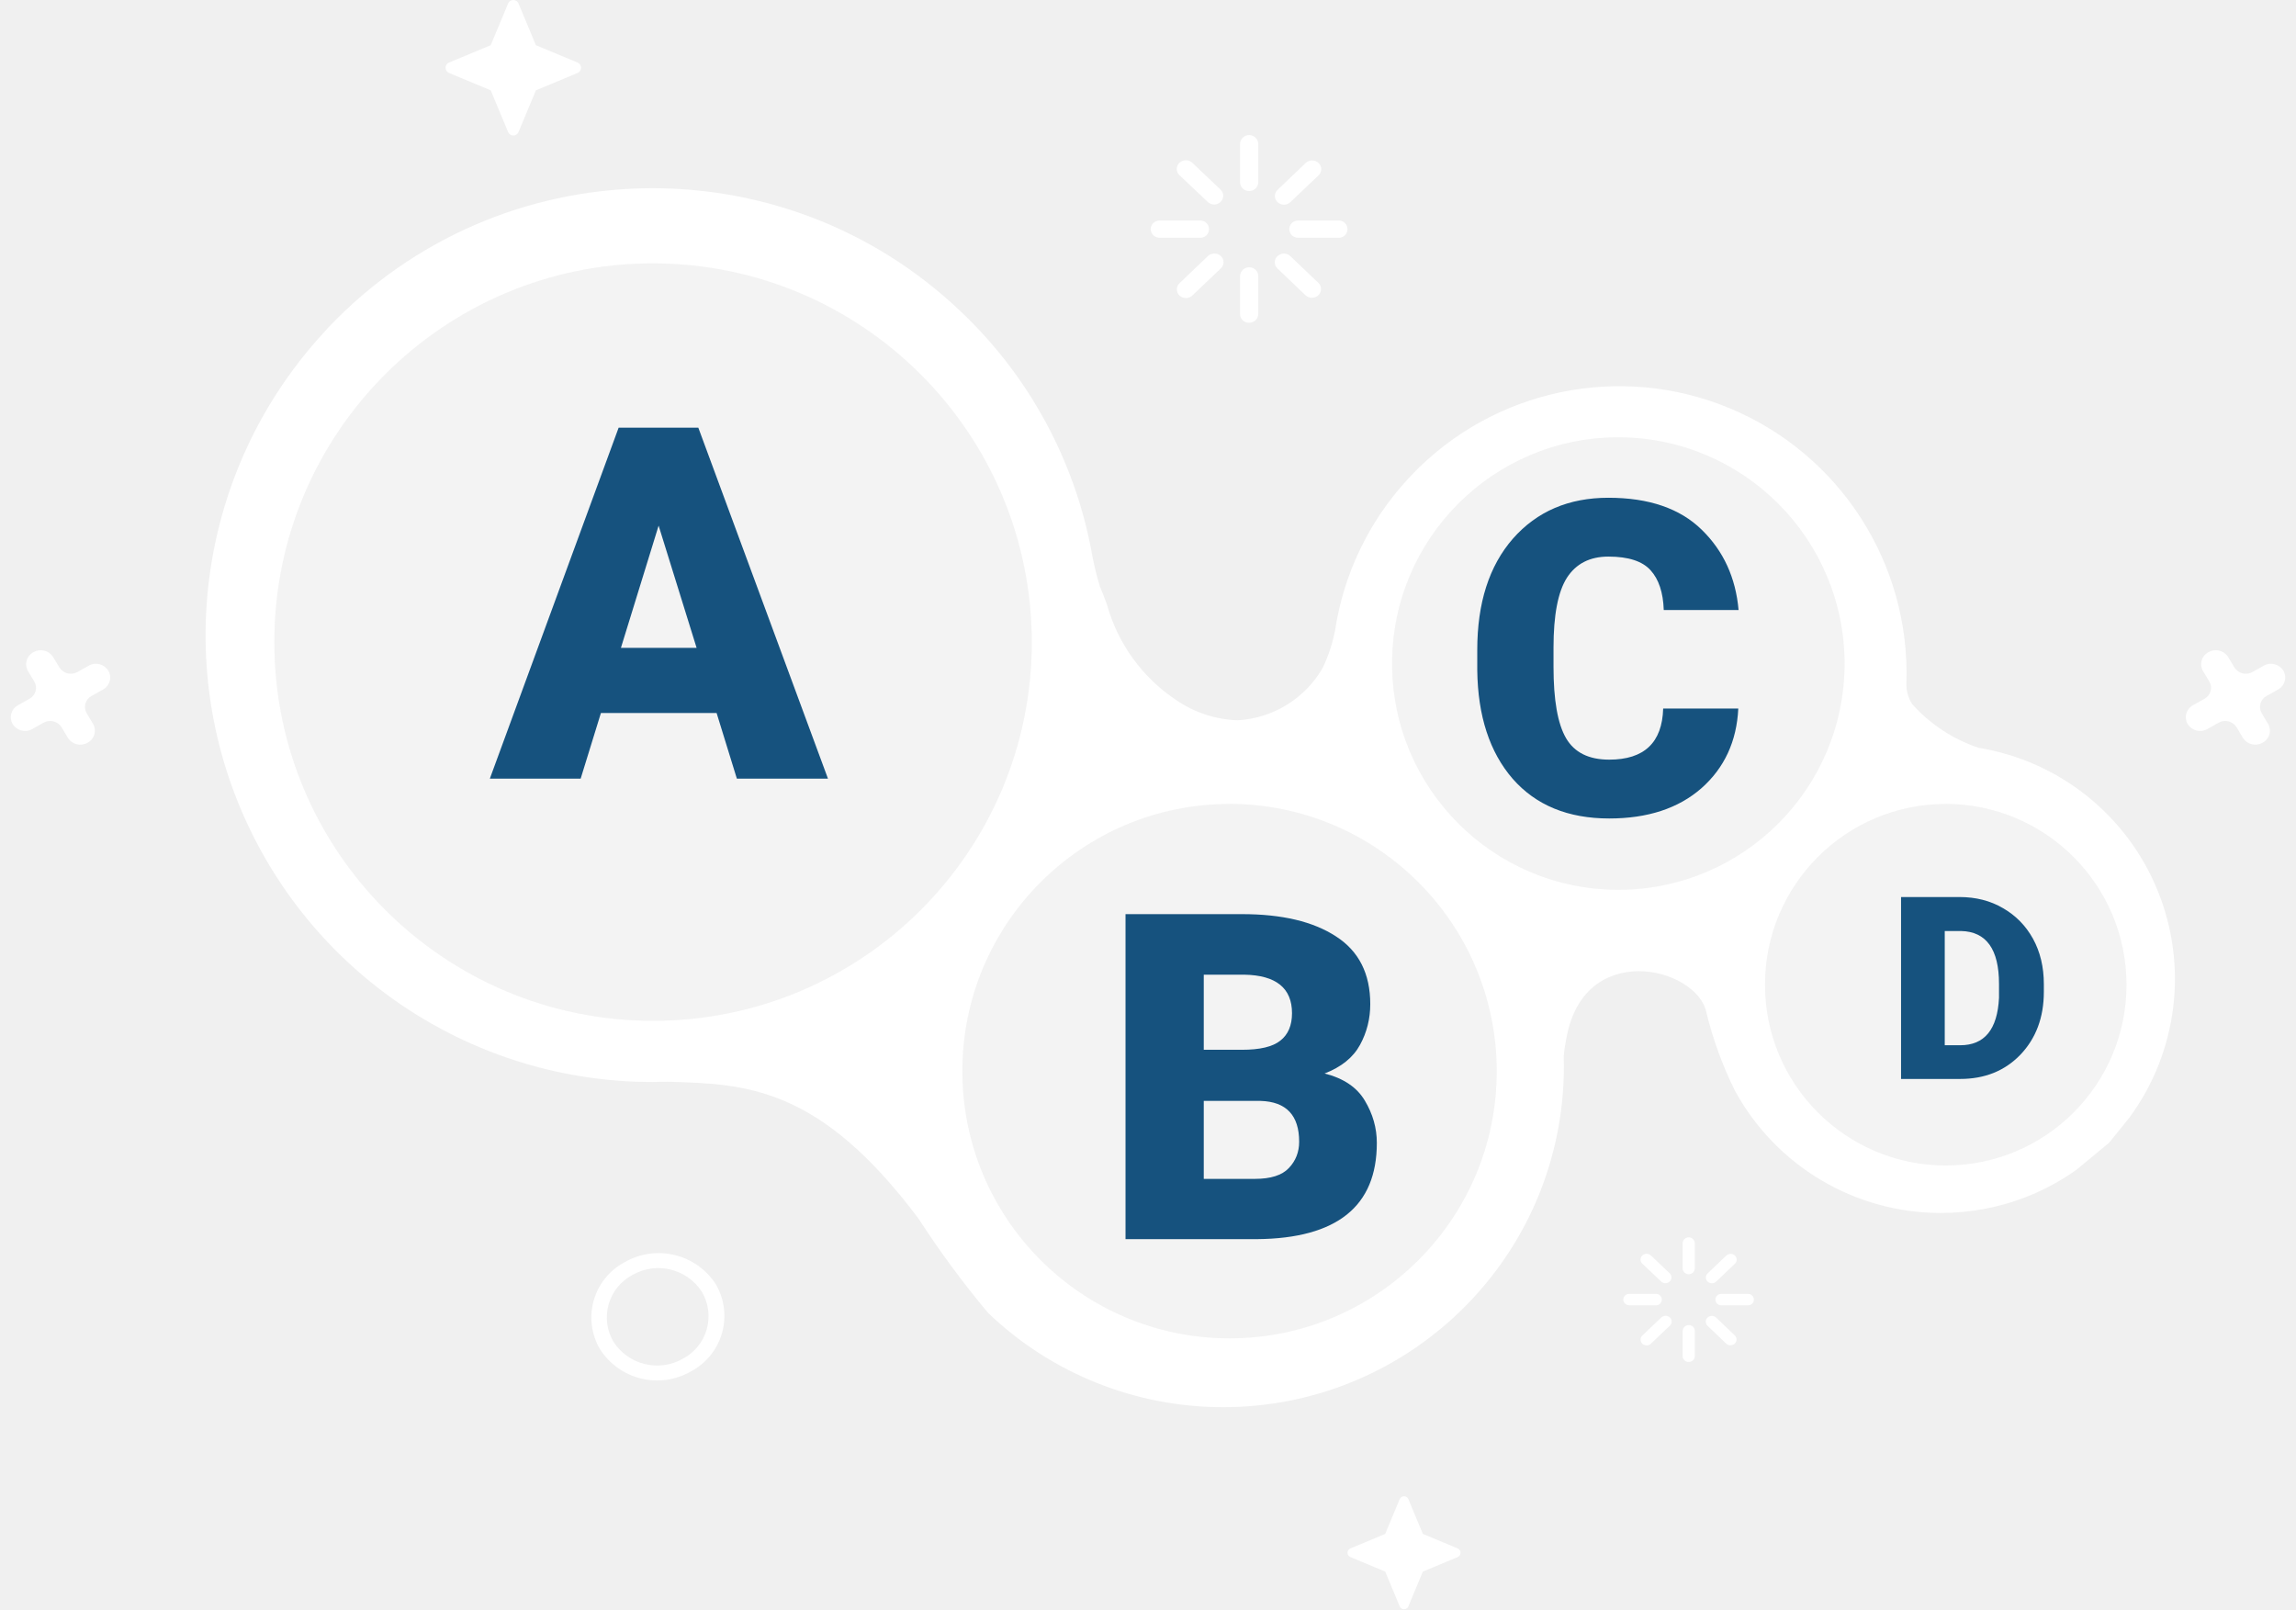
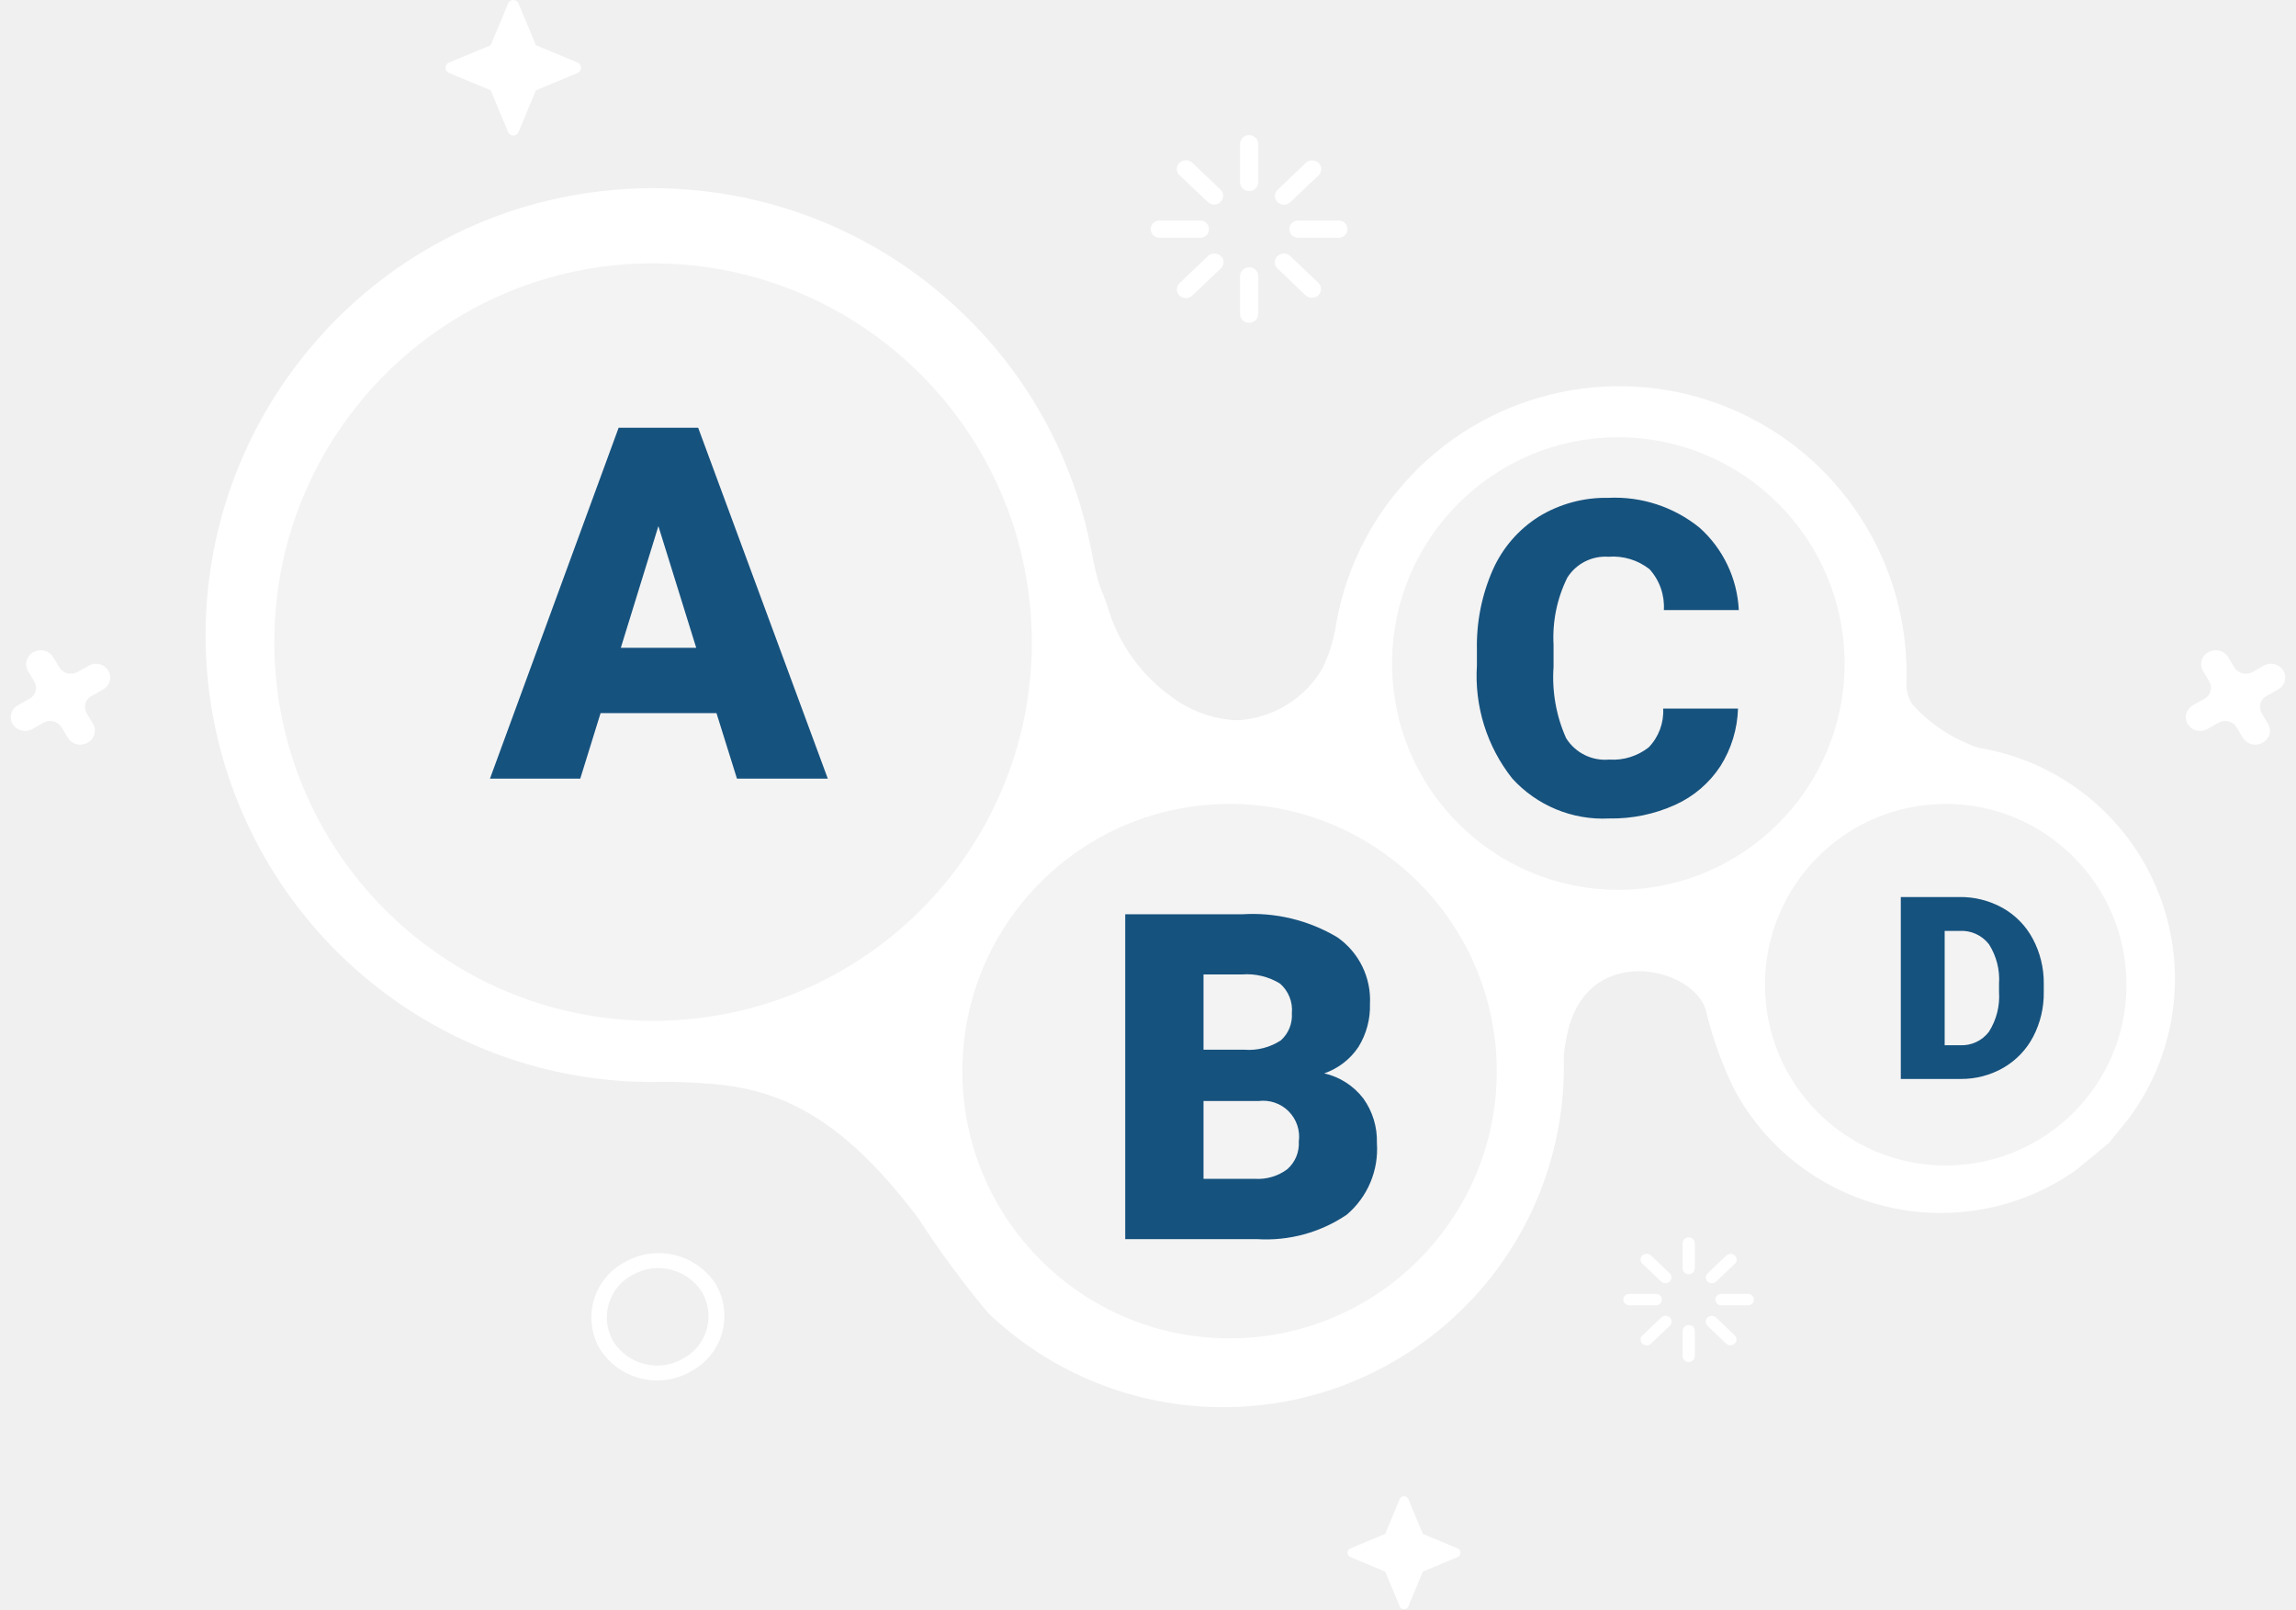
<svg xmlns="http://www.w3.org/2000/svg" width="125.619" height="88.043" viewBox="0 0 125.619 88.043">
-   <g id="Group_14796" data-name="Group 14796" transform="translate(-1253.279 -490.715)">
-     <path id="Path_23_00000011029484477388366120000013529367444394307766_" d="M2.4.21A3.425,3.425,0,0,0,.222,4.658,3.711,3.711,0,0,0,4.9,6.735,3.437,3.437,0,0,0,7.089,2.286,3.725,3.725,0,0,0,2.4.21ZM4.6,5.969A2.842,2.842,0,0,1,1.016,4.381,2.626,2.626,0,0,1,2.687.976,2.842,2.842,0,0,1,6.268,2.563,2.629,2.629,0,0,1,4.6,5.969Z" transform="matrix(0.985, -0.174, 0.174, 0.985, 1285.071, 559.972)" fill="#fff" />
-     <path id="Path_25_00000152975302445332575960000002208895042767718292_" d="M105.49,23.309a.488.488,0,0,0,.5-.472h0V20.749a.488.488,0,0,0-.5-.472.5.5,0,0,0-.5.472V22.83a.48.48,0,0,0,.5.479Zm0-7.208a.488.488,0,0,0,.5-.472V13.542a.5.5,0,0,0-1,0V15.63a.488.488,0,0,0,.5.472Zm2.255,3.566a.516.516,0,0,0-.708,0,.461.461,0,0,0,0,.673l1.547,1.478a.516.516,0,0,0,.708-.028.465.465,0,0,0,0-.645Zm-4.509-2.955a.507.507,0,0,0,.7-.021.461.461,0,0,0,0-.652l-1.554-1.478a.516.516,0,0,0-.708,0,.461.461,0,0,0,0,.673h0Zm4.447,1.478a.483.483,0,0,0,.5.472h2.192a.472.472,0,1,0,0-.943h-2.192a.479.479,0,0,0-.5.472Zm-7.076.472H102.8a.472.472,0,1,0,0-.943h-2.2a.488.488,0,0,0-.5.472.494.494,0,0,0,.506.472Zm7.138-1.949,1.554-1.478a.462.462,0,0,0-.021-.673.518.518,0,0,0-.687,0l-1.547,1.478a.461.461,0,0,0,0,.673.507.507,0,0,0,.7,0Zm-4.509,2.948-1.547,1.478a.462.462,0,0,0-.021.673.514.514,0,0,0,.7.021l.021-.021,1.554-1.478a.461.461,0,0,0,0-.673.53.53,0,0,0-.708,0Z" transform="translate(1216.133 485.062)" fill="#fff" />
-     <path id="Path_25_00000152975302445332575960000002208895042767718292_2" data-name="Path_25_00000152975302445332575960000002208895042767718292_" d="M103.687,19.884a.325.325,0,0,0,.332-.314h0v-1.39a.324.324,0,0,0-.332-.314.331.331,0,0,0-.332.314v1.385a.32.32,0,0,0,.332.319Zm0-4.8a.325.325,0,0,0,.332-.314v-1.39a.333.333,0,0,0-.665,0v1.39a.325.325,0,0,0,.332.314Zm1.5,2.373a.343.343,0,0,0-.471,0,.307.307,0,0,0,0,.448l1.029.983a.344.344,0,0,0,.471-.018.309.309,0,0,0,0-.429Zm-3-1.967a.338.338,0,0,0,.466-.014.306.306,0,0,0,0-.434l-1.034-.983a.343.343,0,0,0-.471,0,.307.307,0,0,0,0,.448h0Zm2.959.983a.322.322,0,0,0,.332.314h1.459a.314.314,0,1,0,0-.628h-1.459a.319.319,0,0,0-.332.314Zm-4.709.314H101.9a.314.314,0,1,0,0-.628h-1.463a.325.325,0,0,0-.332.314.329.329,0,0,0,.337.314Zm4.75-1.3,1.034-.983a.307.307,0,0,0-.014-.448.345.345,0,0,0-.457,0l-1.029.983a.307.307,0,0,0,0,.448.337.337,0,0,0,.466,0Zm-3,1.962-1.03.983a.307.307,0,0,0-.014.448.342.342,0,0,0,.466.014l.014-.014,1.034-.983a.307.307,0,0,0,0-.448.353.353,0,0,0-.471,0Z" transform="translate(1241.986 545.344)" fill="#fff" />
+   <defs>
+     <style>
+       .cls-1, .cls-2 {
+         fill: #fff;
+       }
+ 
+       .cls-2 {
+         stroke: rgba(0,0,0,0);
+         stroke-miterlimit: 10;
+       }
+ 
+       .cls-3 {
+         fill: rgba(255,255,255,0.2);
+       }
+ 
+       .cls-4 {
+         fill: #16527e;
+       }
+     </style>
+   </defs>
+   <g id="abcd" transform="translate(-1253.279 -490.715)">
+     <path id="Path_23_00000011029484477388366120000013529367444394307766_" class="cls-1" d="M2.4.21A3.425,3.425,0,0,0,.222,4.658,3.711,3.711,0,0,0,4.9,6.735,3.437,3.437,0,0,0,7.089,2.286,3.725,3.725,0,0,0,2.4.21ZM4.6,5.969A2.842,2.842,0,0,1,1.016,4.381,2.626,2.626,0,0,1,2.687.976,2.842,2.842,0,0,1,6.268,2.563,2.629,2.629,0,0,1,4.6,5.969Z" transform="matrix(0.985, -0.174, 0.174, 0.985, 1285.071, 559.972)" />
+     <path id="Path_25_00000152975302445332575960000002208895042767718292_" class="cls-1" d="M105.49,23.309a.488.488,0,0,0,.5-.472h0V20.749a.488.488,0,0,0-.5-.472.5.5,0,0,0-.5.472V22.83a.48.48,0,0,0,.5.479Zm0-7.208a.488.488,0,0,0,.5-.472V13.542a.5.5,0,0,0-1,0V15.63a.488.488,0,0,0,.5.472Zm2.255,3.566a.516.516,0,0,0-.708,0,.461.461,0,0,0,0,.673l1.547,1.478a.516.516,0,0,0,.708-.028.465.465,0,0,0,0-.645Zm-4.509-2.955a.507.507,0,0,0,.7-.021.461.461,0,0,0,0-.652l-1.554-1.478a.516.516,0,0,0-.708,0,.461.461,0,0,0,0,.673h0Zm4.447,1.478a.483.483,0,0,0,.5.472h2.192a.472.472,0,1,0,0-.943h-2.192a.479.479,0,0,0-.5.472Zm-7.076.472H102.8a.472.472,0,1,0,0-.943h-2.2a.488.488,0,0,0-.5.472.494.494,0,0,0,.506.472Zm7.138-1.949,1.554-1.478a.462.462,0,0,0-.021-.673.518.518,0,0,0-.687,0l-1.547,1.478a.461.461,0,0,0,0,.673.507.507,0,0,0,.7,0Zm-4.509,2.948-1.547,1.478a.462.462,0,0,0-.021.673.514.514,0,0,0,.7.021l.021-.021,1.554-1.478a.461.461,0,0,0,0-.673.53.53,0,0,0-.708,0Z" transform="translate(1216.133 485.062)" />
+     <path id="Path_25_00000152975302445332575960000002208895042767718292_2" data-name="Path_25_00000152975302445332575960000002208895042767718292_" class="cls-1" d="M103.687,19.884a.325.325,0,0,0,.332-.314h0v-1.39a.324.324,0,0,0-.332-.314.331.331,0,0,0-.332.314v1.385a.32.32,0,0,0,.332.319Zm0-4.8a.325.325,0,0,0,.332-.314v-1.39a.333.333,0,0,0-.665,0v1.39a.325.325,0,0,0,.332.314Zm1.5,2.373a.343.343,0,0,0-.471,0,.307.307,0,0,0,0,.448l1.029.983a.344.344,0,0,0,.471-.018.309.309,0,0,0,0-.429Zm-3-1.967a.338.338,0,0,0,.466-.014.306.306,0,0,0,0-.434l-1.034-.983a.343.343,0,0,0-.471,0,.307.307,0,0,0,0,.448h0Zm2.959.983a.322.322,0,0,0,.332.314h1.459a.314.314,0,1,0,0-.628h-1.459a.319.319,0,0,0-.332.314Zm-4.709.314H101.9a.314.314,0,1,0,0-.628h-1.463a.325.325,0,0,0-.332.314.329.329,0,0,0,.337.314Zm4.75-1.3,1.034-.983a.307.307,0,0,0-.014-.448.345.345,0,0,0-.457,0l-1.029.983a.307.307,0,0,0,0,.448.337.337,0,0,0,.466,0Zm-3,1.962-1.03.983a.307.307,0,0,0-.014.448.342.342,0,0,0,.466.014l.014-.014,1.034-.983a.307.307,0,0,0,0-.448.353.353,0,0,0-.471,0Z" transform="translate(1241.986 545.344)" />
    <g id="Group_14794" data-name="Group 14794" transform="translate(1264.53 501.015)">
-       <path id="Subtraction_1" data-name="Subtraction 1" d="M55.674,66.686A18.557,18.557,0,0,1,42.819,61.54a51.579,51.579,0,0,1-3.808-5.157c-5.441-7.271-9.465-7.382-13.724-7.5h-.042c-.278.009-.548.014-.8.014A24.441,24.441,0,0,1,6.425,7.937l.009-.008.009-.01L6.55,7.8l.043-.048c.052-.058.1-.117.164-.179A24.454,24.454,0,0,1,41.33,6.756a24.22,24.22,0,0,1,7.164,13.25,16.144,16.144,0,0,0,.43,1.773c.133.308.258.645.39,1a9.243,9.243,0,0,0,3.809,5.236,6.29,6.29,0,0,0,3.349,1.09,5.735,5.735,0,0,0,4.656-2.885,8.545,8.545,0,0,0,.667-2.039A15.662,15.662,0,0,1,65.74,15.95l.009-.01.009-.01.028-.03.022-.024c.028-.032.057-.062.087-.094l.016-.018.043-.046a15.716,15.716,0,0,1,27.1,11.31,2.017,2.017,0,0,0,.308,1.187,8.477,8.477,0,0,0,3.65,2.4A12.81,12.81,0,0,1,105.25,50.85l-1.111,1.374-1.776,1.47a12.694,12.694,0,0,1-4.976,2.132,12.986,12.986,0,0,1-2.46.237,12.825,12.825,0,0,1-11.256-6.691,20.548,20.548,0,0,1-1.564-4.288c-.244-1.22-1.936-2.251-3.694-2.251-1.007,0-3.41.369-3.986,3.784l-.011.065a6.883,6.883,0,0,0-.114.808,19,19,0,0,1-.055,2.124A18.632,18.632,0,0,1,55.674,66.686Zm.346-33A14.617,14.617,0,1,0,70.637,48.3,14.634,14.634,0,0,0,56.02,33.683Zm39.184,0a9.888,9.888,0,1,0,9.889,9.888A9.9,9.9,0,0,0,95.2,33.683ZM24.482,4.109A20.72,20.72,0,1,0,45.2,24.83,20.745,20.745,0,0,0,24.482,4.109ZM77.29,13.626A12.377,12.377,0,1,0,89.668,26,12.391,12.391,0,0,0,77.29,13.626Z" fill="#fff" stroke="rgba(0,0,0,0)" stroke-width="1" />
+       <path id="Subtraction_1" data-name="Subtraction 1" class="cls-2" d="M55.674,66.686A18.557,18.557,0,0,1,42.819,61.54a51.579,51.579,0,0,1-3.808-5.157c-5.441-7.271-9.465-7.382-13.724-7.5h-.042c-.278.009-.548.014-.8.014A24.441,24.441,0,0,1,6.425,7.937l.009-.008.009-.01L6.55,7.8l.043-.048c.052-.058.1-.117.164-.179A24.454,24.454,0,0,1,41.33,6.756a24.22,24.22,0,0,1,7.164,13.25,16.144,16.144,0,0,0,.43,1.773c.133.308.258.645.39,1a9.243,9.243,0,0,0,3.809,5.236,6.29,6.29,0,0,0,3.349,1.09,5.735,5.735,0,0,0,4.656-2.885,8.545,8.545,0,0,0,.667-2.039A15.662,15.662,0,0,1,65.74,15.95l.009-.01.009-.01.028-.03.022-.024c.028-.032.057-.062.087-.094l.016-.018.043-.046a15.716,15.716,0,0,1,27.1,11.31,2.017,2.017,0,0,0,.308,1.187,8.477,8.477,0,0,0,3.65,2.4A12.81,12.81,0,0,1,105.25,50.85l-1.111,1.374-1.776,1.47a12.694,12.694,0,0,1-4.976,2.132,12.986,12.986,0,0,1-2.46.237,12.825,12.825,0,0,1-11.256-6.691,20.548,20.548,0,0,1-1.564-4.288c-.244-1.22-1.936-2.251-3.694-2.251-1.007,0-3.41.369-3.986,3.784l-.011.065a6.883,6.883,0,0,0-.114.808,19,19,0,0,1-.055,2.124A18.632,18.632,0,0,1,55.674,66.686Zm.346-33A14.617,14.617,0,1,0,70.637,48.3,14.634,14.634,0,0,0,56.02,33.683Zm39.184,0a9.888,9.888,0,1,0,9.889,9.888A9.9,9.9,0,0,0,95.2,33.683ZM24.482,4.109A20.72,20.72,0,1,0,45.2,24.83,20.745,20.745,0,0,0,24.482,4.109ZM77.29,13.626A12.377,12.377,0,1,0,89.668,26,12.391,12.391,0,0,0,77.29,13.626Z" />
      <g id="Group_14793" data-name="Group 14793" transform="translate(3.762 4.108)">
-         <circle id="Ellipse_15" data-name="Ellipse 15" cx="20.721" cy="20.721" r="20.721" fill="rgba(255,255,255,0.2)" />
-         <circle id="Ellipse_16" data-name="Ellipse 16" cx="14.618" cy="14.618" r="14.618" transform="translate(37.64 29.575)" fill="rgba(255,255,255,0.2)" />
-         <circle id="Ellipse_17" data-name="Ellipse 17" cx="12.377" cy="12.377" r="12.377" transform="translate(61.152 9.519)" fill="rgba(255,255,255,0.2)" />
-         <circle id="Ellipse_18" data-name="Ellipse 18" cx="9.888" cy="9.888" r="9.888" transform="translate(81.554 29.575)" fill="rgba(255,255,255,0.2)" />
+         <circle id="Ellipse_15" data-name="Ellipse 15" class="cls-3" cx="20.721" cy="20.721" r="20.721" />
+         <circle id="Ellipse_16" data-name="Ellipse 16" class="cls-3" cx="14.618" cy="14.618" r="14.618" transform="translate(37.64 29.575)" />
+         <circle id="Ellipse_17" data-name="Ellipse 17" class="cls-3" cx="12.377" cy="12.377" r="12.377" transform="translate(61.152 9.519)" />
+         <circle id="Ellipse_18" data-name="Ellipse 18" class="cls-3" cx="9.888" cy="9.888" r="9.888" transform="translate(81.554 29.575)" />
      </g>
-       <text id="D" transform="translate(91.994 48.73)" fill="#16527e" font-size="14" font-family="Roboto-Black, Roboto" font-weight="800">
-         <tspan x="0" y="0">D</tspan>
-       </text>
-       <text id="C" transform="translate(68.745 34.245)" fill="#16527e" font-size="24" font-family="Roboto-Black, Roboto" font-weight="800">
-         <tspan x="0" y="0">C</tspan>
-       </text>
-       <text id="B" transform="translate(48.969 57.494)" fill="#16527e" font-size="25" font-family="Roboto-Black, Roboto" font-weight="800">
-         <tspan x="0" y="0">B</tspan>
-       </text>
-       <text id="A" transform="translate(15.596 32.301)" fill="#16527e" font-size="27" font-family="Roboto-Black, Roboto" font-weight="800">
-         <tspan x="0" y="0">A</tspan>
-       </text>
+       <path id="Path_28470" data-name="Path 28470" class="cls-4" d="M.752,0V-9.953H3.958a4.716,4.716,0,0,1,2.372.6A4.2,4.2,0,0,1,7.974-7.667a5.1,5.1,0,0,1,.6,2.444v.458a5.127,5.127,0,0,1-.578,2.451,4.223,4.223,0,0,1-1.627,1.7A4.612,4.612,0,0,1,4.026,0Zm2.4-8.1v6.255h.834a1.867,1.867,0,0,0,1.586-.735,3.6,3.6,0,0,0,.554-2.184V-5.2a3.572,3.572,0,0,0-.554-2.174A1.9,1.9,0,0,0,3.958-8.1Z" transform="translate(91.994 48.73)" />
+       <path id="Path_28469" data-name="Path 28469" class="cls-4" d="M15.094-5.777a6.231,6.231,0,0,1-.961,3.146A5.8,5.8,0,0,1,11.666-.516a8.4,8.4,0,0,1-3.627.75,6.7,6.7,0,0,1-5.3-2.191A9.048,9.048,0,0,1,.809-8.145v-.844a10.328,10.328,0,0,1,.873-4.389A6.615,6.615,0,0,1,4.2-16.283a7.013,7.013,0,0,1,3.8-1.025,7.354,7.354,0,0,1,4.992,1.635,6.459,6.459,0,0,1,2.145,4.506h-4.1a3.056,3.056,0,0,0-.785-2.238,3.229,3.229,0,0,0-2.25-.68,2.457,2.457,0,0,0-2.25,1.148,7.381,7.381,0,0,0-.75,3.668v1.207a8.167,8.167,0,0,0,.686,3.9A2.509,2.509,0,0,0,8.039-2.988a3.159,3.159,0,0,0,2.168-.668A2.835,2.835,0,0,0,11-5.777Z" transform="translate(68.745 34.245)" />
+       <path id="Path_28468" data-name="Path 28468" class="cls-4" d="M1.343,0V-17.773H7.727a9.04,9.04,0,0,1,5.219,1.257,4.184,4.184,0,0,1,1.788,3.65A4.229,4.229,0,0,1,14.1-10.51a3.7,3.7,0,0,1-1.868,1.44A3.746,3.746,0,0,1,14.368-7.7a3.975,3.975,0,0,1,.745,2.441,4.706,4.706,0,0,1-1.654,3.925A7.871,7.871,0,0,1,8.557,0ZM5.627-7.556V-3.3H8.435a2.67,2.67,0,0,0,1.782-.531,1.858,1.858,0,0,0,.623-1.5A1.97,1.97,0,0,0,8.63-7.556Zm0-2.808H7.861a3.174,3.174,0,0,0,2-.514,1.825,1.825,0,0,0,.6-1.481,1.916,1.916,0,0,0-.647-1.622,3.463,3.463,0,0,0-2.087-.5h-2.1Z" transform="translate(48.969 57.494)" />
+       <path id="Path_28467" data-name="Path 28467" class="cls-4" d="M12.353-3.586H6.012L4.9,0H-.04L7-19.2h4.351L18.444,0h-4.97ZM7.119-7.159h4.126l-2.07-6.658Z" transform="translate(15.596 32.301)" />
    </g>
-     <path id="Path_23_00000011029484477388366120000013529367444394307766_2" data-name="Path_23_00000011029484477388366120000013529367444394307766_" d="M4.571,2.953a.679.679,0,0,0-.434.886l.249.655a.745.745,0,0,1-.508.951A.8.8,0,0,1,2.9,5.011l-.249-.655a.74.74,0,0,0-.932-.415l-.683.24a.8.8,0,0,1-1-.489A.744.744,0,0,1,.5,2.759l.683-.24a.679.679,0,0,0,.434-.886L1.368.987A.745.745,0,0,1,1.876.036.8.8,0,0,1,2.854.47l.249.646a.74.74,0,0,0,.932.415l.683-.24a.8.8,0,0,1,1,.489.744.744,0,0,1-.461.932l-.683.24Z" transform="matrix(0.985, -0.174, 0.174, 0.985, 1253.279, 526.674)" fill="#fff" />
-     <path id="Path_23_00000011029484477388366120000013529367444394307766_3" data-name="Path_23_00000011029484477388366120000013529367444394307766_" d="M4.571,2.953a.679.679,0,0,0-.434.886l.249.655a.745.745,0,0,1-.508.951A.8.8,0,0,1,2.9,5.011l-.249-.655a.74.74,0,0,0-.932-.415l-.683.24a.8.8,0,0,1-1-.489A.744.744,0,0,1,.5,2.759l.683-.24a.679.679,0,0,0,.434-.886L1.368.987A.745.745,0,0,1,1.876.036.8.8,0,0,1,2.854.47l.249.646a.74.74,0,0,0,.932.415l.683-.24a.8.8,0,0,1,1,.489.744.744,0,0,1-.461.932l-.683.24Z" transform="matrix(0.985, -0.174, 0.174, 0.985, 1372.279, 526.674)" fill="#fff" />
-     <path id="Path_28455" data-name="Path 28455" d="M19.745,16.431l-2.3-.959-.959-2.3a.309.309,0,0,0-.553,0l-.959,2.3-2.3.959a.309.309,0,0,0,0,.553l2.3.959.959,2.3a.309.309,0,0,0,.553,0l.959-2.3,2.3-.959a.309.309,0,0,0,0-.553Z" transform="translate(1265.154 477.715)" fill="#fff" />
-     <path id="Path_28456" data-name="Path 28456" d="M18.537,15.859l-1.918-.8-.8-1.918a.257.257,0,0,0-.461,0l-.8,1.918-1.918.8a.257.257,0,0,0,0,.461l1.918.8.8,1.918a.257.257,0,0,0,.461,0l.8-1.918,1.918-.8a.257.257,0,0,0,0-.461Z" transform="translate(1314.508 559.577)" fill="#fff" />
+     <path id="Path_23_00000011029484477388366120000013529367444394307766_2" data-name="Path_23_00000011029484477388366120000013529367444394307766_" class="cls-1" d="M4.571,2.953a.679.679,0,0,0-.434.886l.249.655a.745.745,0,0,1-.508.951A.8.8,0,0,1,2.9,5.011l-.249-.655a.74.74,0,0,0-.932-.415l-.683.24a.8.8,0,0,1-1-.489A.744.744,0,0,1,.5,2.759l.683-.24a.679.679,0,0,0,.434-.886L1.368.987A.745.745,0,0,1,1.876.036.8.8,0,0,1,2.854.47l.249.646a.74.74,0,0,0,.932.415l.683-.24a.8.8,0,0,1,1,.489.744.744,0,0,1-.461.932l-.683.24Z" transform="matrix(0.985, -0.174, 0.174, 0.985, 1253.279, 526.674)" />
+     <path id="Path_23_00000011029484477388366120000013529367444394307766_3" data-name="Path_23_00000011029484477388366120000013529367444394307766_" class="cls-1" d="M4.571,2.953a.679.679,0,0,0-.434.886l.249.655a.745.745,0,0,1-.508.951A.8.8,0,0,1,2.9,5.011l-.249-.655a.74.74,0,0,0-.932-.415l-.683.24a.8.8,0,0,1-1-.489A.744.744,0,0,1,.5,2.759l.683-.24a.679.679,0,0,0,.434-.886L1.368.987A.745.745,0,0,1,1.876.036.8.8,0,0,1,2.854.47l.249.646a.74.74,0,0,0,.932.415l.683-.24a.8.8,0,0,1,1,.489.744.744,0,0,1-.461.932l-.683.24Z" transform="matrix(0.985, -0.174, 0.174, 0.985, 1372.279, 526.674)" />
+     <path id="Path_28455" data-name="Path 28455" class="cls-1" d="M19.745,16.431l-2.3-.959-.959-2.3a.309.309,0,0,0-.553,0l-.959,2.3-2.3.959a.309.309,0,0,0,0,.553l2.3.959.959,2.3a.309.309,0,0,0,.553,0l.959-2.3,2.3-.959a.309.309,0,0,0,0-.553Z" transform="translate(1265.154 477.715)" />
+     <path id="Path_28456" data-name="Path 28456" class="cls-1" d="M18.537,15.859l-1.918-.8-.8-1.918a.257.257,0,0,0-.461,0l-.8,1.918-1.918.8a.257.257,0,0,0,0,.461l1.918.8.8,1.918a.257.257,0,0,0,.461,0l.8-1.918,1.918-.8a.257.257,0,0,0,0-.461Z" transform="translate(1314.508 559.577)" />
  </g>
</svg>
